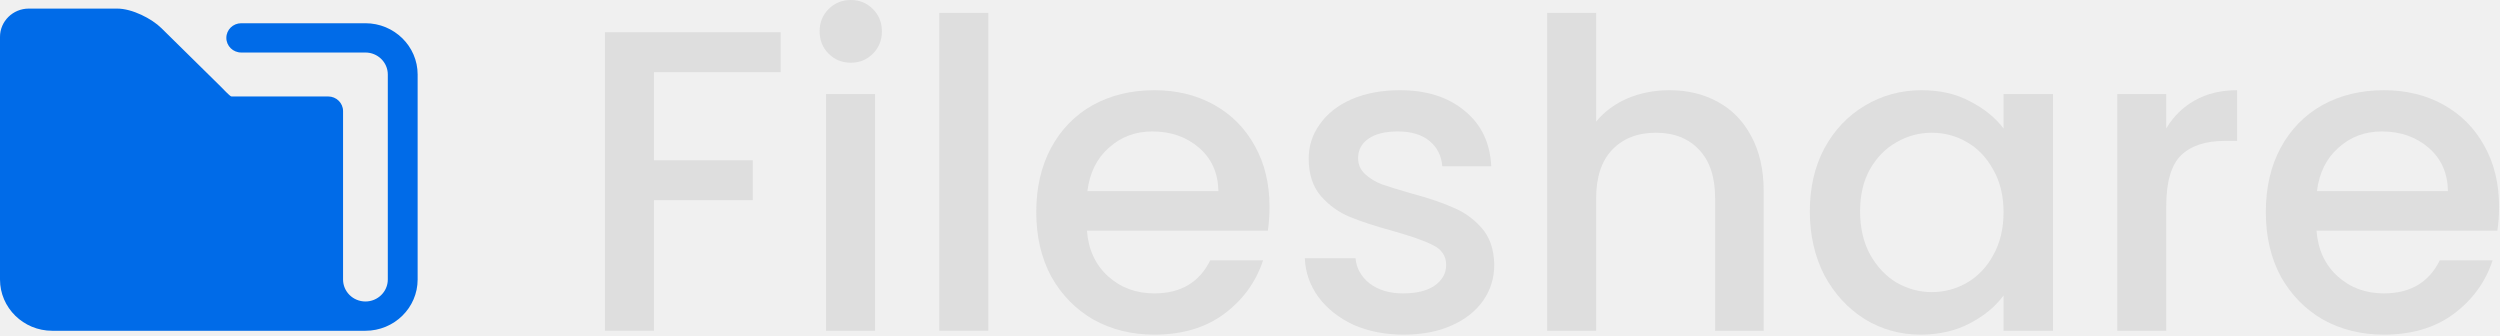
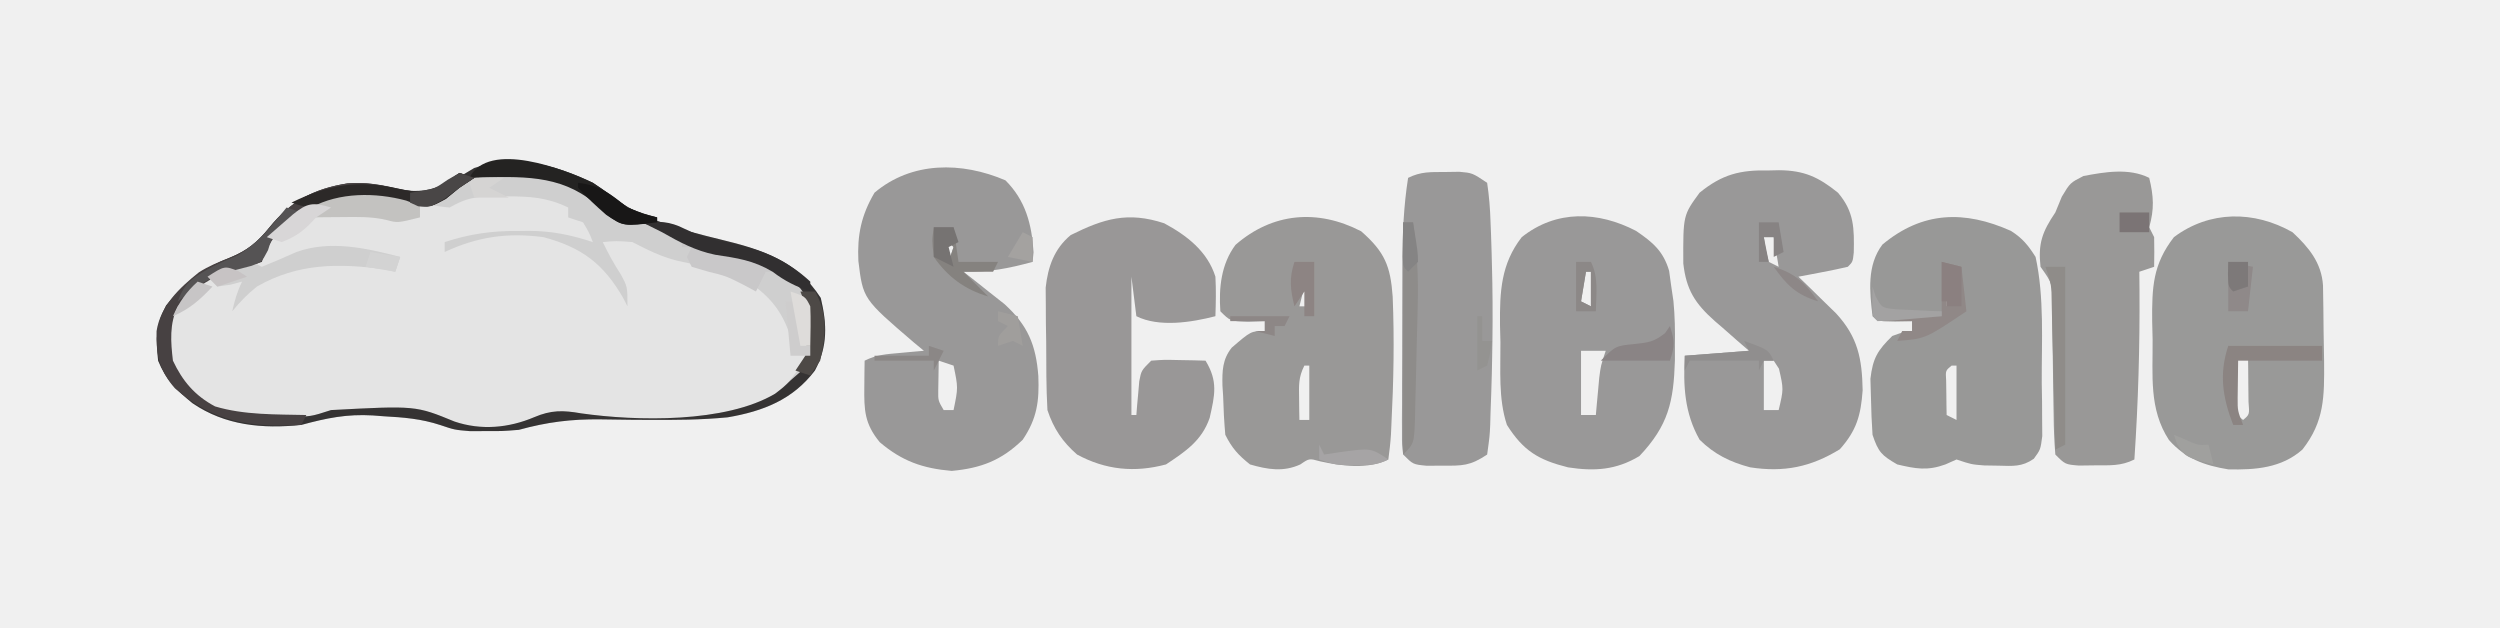
- <svg xmlns="http://www.w3.org/2000/svg" width="999" height="134" viewBox="0 0 999 134" fill="none">
-   <g clip-path="url(#clip0_0_286)">
-     <path d="M311.956 12.874V28.838H261.318V64.028H300.799V79.992H261.318V132.175H241.749V12.874H311.956Z" fill="#DEDEDE" />
-     <path d="M340.048 25.062C336.5 25.062 333.525 23.86 331.121 21.457C328.718 19.054 327.517 16.078 327.517 12.531C327.517 8.983 328.718 6.008 331.121 3.605C333.525 1.202 336.5 0 340.048 0C343.481 0 346.399 1.202 348.802 3.605C351.205 6.008 352.407 8.983 352.407 12.531C352.407 16.078 351.205 19.054 348.802 21.457C346.399 23.86 343.481 25.062 340.048 25.062ZM349.66 37.593V132.175H330.091V37.593H349.66Z" fill="#DEDEDE" />
-     <path d="M394.921 5.15V132.175H375.352V5.15H394.921Z" fill="#DEDEDE" />
-     <path d="M507.299 82.567C507.299 86.114 507.071 89.318 506.613 92.179H434.346C434.918 99.732 437.722 105.797 442.757 110.375C447.792 114.952 453.972 117.241 461.296 117.241C471.824 117.241 479.262 112.835 483.611 104.024H504.725C501.864 112.721 496.657 119.873 489.104 125.48C481.665 130.973 472.396 133.72 461.296 133.72C452.255 133.72 444.13 131.717 436.92 127.712C429.825 123.592 424.218 117.87 420.098 110.546C416.093 103.108 414.09 94.525 414.09 84.798C414.09 75.071 416.036 66.545 419.927 59.221C423.932 51.783 429.482 46.061 436.577 42.056C443.787 38.05 452.026 36.048 461.296 36.048C470.222 36.048 478.175 37.993 485.156 41.884C492.136 45.775 497.572 51.268 501.463 58.363C505.354 65.344 507.299 73.412 507.299 82.567ZM486.872 76.387C486.758 69.177 484.183 63.398 479.148 59.05C474.113 54.701 467.876 52.527 460.437 52.527C453.686 52.527 447.906 54.701 443.1 59.05C438.294 63.284 435.433 69.063 434.517 76.387H486.872Z" fill="#DEDEDE" />
-     <path d="M560.888 133.72C553.45 133.72 546.755 132.404 540.804 129.772C534.968 127.025 530.333 123.363 526.9 118.786C523.467 114.094 521.636 108.887 521.407 103.165H541.663C542.006 107.171 543.894 110.546 547.327 113.293C550.875 115.925 555.281 117.241 560.545 117.241C566.038 117.241 570.272 116.211 573.247 114.151C576.337 111.977 577.882 109.23 577.882 105.912C577.882 102.364 576.166 99.732 572.732 98.016C569.414 96.299 564.092 94.411 556.768 92.351C549.673 90.406 543.894 88.517 539.431 86.686C534.968 84.855 531.077 82.052 527.759 78.275C524.554 74.499 522.952 69.521 522.952 63.341C522.952 58.306 524.44 53.728 527.415 49.609C530.391 45.374 534.625 42.056 540.118 39.653C545.725 37.249 552.134 36.048 559.343 36.048C570.1 36.048 578.74 38.794 585.263 44.287C591.901 49.666 595.448 57.047 595.906 66.431H576.337C575.994 62.197 574.277 58.821 571.188 56.303C568.098 53.785 563.921 52.527 558.657 52.527C553.507 52.527 549.559 53.499 546.812 55.445C544.066 57.39 542.693 59.965 542.693 63.169C542.693 65.687 543.608 67.804 545.439 69.521C547.27 71.237 549.502 72.611 552.134 73.64C554.766 74.556 558.657 75.757 563.806 77.245C570.673 79.076 576.28 80.964 580.629 82.91C585.092 84.741 588.925 87.487 592.13 91.149C595.334 94.811 596.993 99.675 597.108 105.74C597.108 111.119 595.62 115.925 592.645 120.159C589.669 124.393 585.435 127.712 579.942 130.115C574.563 132.518 568.212 133.72 560.888 133.72Z" fill="#DEDEDE" />
-     <path d="M667.174 36.048C674.384 36.048 680.792 37.593 686.4 40.682C692.121 43.772 696.584 48.35 699.789 54.415C703.107 60.48 704.767 67.804 704.767 76.387V132.175H685.37V79.305C685.37 70.837 683.253 64.371 679.018 59.908C674.784 55.33 669.005 53.042 661.681 53.042C654.357 53.042 648.521 55.33 644.172 59.908C639.938 64.371 637.821 70.837 637.821 79.305V132.175H618.252V5.15H637.821V48.579C641.14 44.573 645.317 41.483 650.352 39.309C655.501 37.135 661.109 36.048 667.174 36.048Z" fill="#DEDEDE" />
-     <path d="M723.205 84.455C723.205 74.956 725.15 66.545 729.041 59.221C733.047 51.897 738.425 46.233 745.177 42.227C752.043 38.108 759.596 36.048 767.836 36.048C775.274 36.048 781.74 37.535 787.233 40.511C792.84 43.372 797.303 46.977 800.622 51.325V37.593H820.362V132.175H800.622V118.099C797.303 122.562 792.783 126.282 787.061 129.257C781.339 132.232 774.816 133.72 767.492 133.72C759.367 133.72 751.929 131.66 745.177 127.54C738.425 123.306 733.047 117.47 729.041 110.031C725.15 102.479 723.205 93.953 723.205 84.455ZM800.622 84.798C800.622 78.275 799.249 72.611 796.502 67.804C793.87 62.998 790.38 59.336 786.031 56.818C781.682 54.3 776.991 53.042 771.955 53.042C766.92 53.042 762.228 54.3 757.879 56.818C753.531 59.221 749.983 62.826 747.237 67.632C744.605 72.324 743.289 77.932 743.289 84.455C743.289 90.978 744.605 96.7 747.237 101.62C749.983 106.541 753.531 110.318 757.879 112.95C762.343 115.467 767.034 116.726 771.955 116.726C776.991 116.726 781.682 115.467 786.031 112.95C790.38 110.432 793.87 106.77 796.502 101.964C799.249 97.043 800.622 91.321 800.622 84.798Z" fill="#DEDEDE" />
-     <path d="M865.634 51.325C868.495 46.519 872.271 42.8 876.963 40.167C881.769 37.421 887.434 36.048 893.957 36.048V56.303H888.979C881.312 56.303 875.475 58.249 871.47 62.139C867.579 66.03 865.634 72.782 865.634 82.395V132.175H846.065V37.593H865.634V51.325Z" fill="#DEDEDE" />
-     <path d="M998.631 82.567C998.631 86.114 998.402 89.318 997.944 92.179H925.677C926.249 99.732 929.053 105.797 934.088 110.375C939.124 114.952 945.303 117.241 952.627 117.241C963.155 117.241 970.594 112.835 974.942 104.024H996.056C993.195 112.721 987.988 119.873 980.435 125.48C972.997 130.973 963.728 133.72 952.627 133.72C943.587 133.72 935.462 131.717 928.252 127.712C921.157 123.592 915.549 117.87 911.43 110.546C907.424 103.108 905.422 94.525 905.422 84.798C905.422 75.071 907.367 66.545 911.258 59.221C915.263 51.783 920.814 46.061 927.909 42.056C935.118 38.05 943.358 36.048 952.627 36.048C961.553 36.048 969.507 37.993 976.487 41.884C983.468 45.775 988.904 51.268 992.795 58.363C996.685 65.344 998.631 73.412 998.631 82.567ZM978.204 76.387C978.089 69.177 975.515 63.398 970.479 59.05C965.444 54.701 959.207 52.527 951.769 52.527C945.017 52.527 939.238 54.701 934.432 59.05C929.625 63.284 926.764 69.063 925.849 76.387H978.204Z" fill="#DEDEDE" />
-     <path d="M146.027 9.285H96.407C93.111 9.285 90.447 11.901 90.447 15.137C90.447 18.373 93.111 20.989 96.407 20.989H146.027C150.956 20.989 154.967 24.927 154.967 29.767V111.693C154.967 116.533 150.956 120.471 146.027 120.471C141.092 120.471 137.086 116.539 137.086 111.693C137.086 104.917 137.086 111.693 137.086 44.396C137.086 41.16 134.422 38.544 131.126 38.544H99.388C91.854 38.544 92.438 38.539 92.36 38.527C91.609 38.158 89.142 35.572 88.206 34.6L64.52 11.269C60.64 7.43 52.808 3.433 46.842 3.433H11.503C5.156 3.433 0 8.501 0 14.727C0 68.255 0 19.415 0 111.693C0 122.988 9.358 132.175 20.861 132.175C22.137 132.175 25.599 132.175 146.027 132.175C157.53 132.175 166.888 122.988 166.888 111.693V29.767C166.888 18.478 157.53 9.285 146.027 9.285Z" fill="#006BE8" />
-   </g>
-   <defs>
-     <clipPath id="clip0_0_286">
-       <rect width="998.631" height="133.72" fill="white" />
-     </clipPath>
-   </defs>
+ <svg xmlns="http://www.w3.org/2000/svg" version="1.1" width="506" height="127">
+   <path d="M0 0 C1.793 1.203 1.793 1.203 3.375 2.438 C9.79 7.393 18.043 9.58 25.81 11.466 C34.287 13.526 41.261 15.73 46.125 23.312 C47.385 28.623 47.566 33.07 44.938 37.988 C40.487 43.892 34.441 46.239 27.309 47.461 C21.903 47.994 16.539 48.01 11.113 47.98 C10.058 47.975 9.002 47.97 7.915 47.964 C5.802 47.947 3.69 47.918 1.578 47.876 C-4.389 47.804 -9.261 48.424 -15 50 C-18.414 50.266 -18.414 50.266 -21.625 50.25 C-23.222 50.258 -23.222 50.258 -24.852 50.266 C-28 50 -28 50 -30.875 49.031 C-34.742 47.755 -38.33 47.473 -42.375 47.25 C-43.092 47.195 -43.808 47.139 -44.547 47.082 C-49.794 46.77 -53.937 47.621 -59 49 C-66.852 49.823 -74.401 49.14 -81.043 44.605 C-84.211 42.025 -86.443 39.837 -88 36 C-88.454 31.312 -88.519 29.019 -86.375 24.812 C-82.474 20.193 -79.141 17.36 -73.562 15.188 C-69.899 13.687 -67.926 12.073 -65.438 9 C-61.121 3.672 -56.45 1.198 -49.688 0.125 C-46.051 -0.187 -43.095 0.384 -39.562 1.25 C-33.132 2.634 -29.41 0.26 -24 -3 C-15.668 -5.777 -7.714 -3.695 0 0 Z " fill="#E4E4E4" transform="translate(120,37)" />
+   <path d="M0 0 C4.084 4.084 5.339 8.875 5.688 14.562 C5.595 15.522 5.595 15.522 5.5 16.5 C0.609 17.849 -3.394 18.617 -8.5 18.5 C-7.741 19.092 -6.981 19.683 -6.199 20.293 C-5.205 21.083 -4.211 21.873 -3.188 22.688 C-2.201 23.465 -1.215 24.242 -0.199 25.043 C4.537 29.354 6.183 33.337 6.66 39.605 C6.856 44.681 6.423 48.167 3.5 52.5 C-0.803 56.687 -4.939 58.263 -10.875 58.812 C-16.747 58.306 -20.93 56.836 -25.438 53 C-28.522 49.261 -28.618 46.504 -28.562 41.812 C-28.553 40.819 -28.544 39.825 -28.535 38.801 C-28.524 38.042 -28.512 37.282 -28.5 36.5 C-26.066 35.283 -24.082 35.18 -21.375 34.938 C-20.465 34.854 -19.555 34.77 -18.617 34.684 C-17.919 34.623 -17.22 34.562 -16.5 34.5 C-17.187 33.932 -17.874 33.363 -18.582 32.777 C-28.833 23.993 -28.833 23.993 -29.766 16.312 C-30.013 11.089 -29.194 7.079 -26.5 2.5 C-18.953 -3.873 -8.851 -3.793 0 0 Z M-12.5 11.5 C-12.17 13.15 -11.84 14.8 -11.5 16.5 C-11.17 15.51 -10.84 14.52 -10.5 13.5 C-11.16 12.84 -11.82 12.18 -12.5 11.5 Z M-13.5 36.5 C-13.521 37.779 -13.541 39.057 -13.562 40.375 C-13.574 41.094 -13.586 41.814 -13.598 42.555 C-13.626 44.582 -13.626 44.582 -12.5 46.5 C-11.84 46.5 -11.18 46.5 -10.5 46.5 C-9.566 41.969 -9.566 41.969 -10.5 37.5 C-11.49 37.17 -12.48 36.84 -13.5 36.5 Z " fill="#999898" transform="translate(203.5,36.5)" />
+   <path d="M0 0 C1.029 -0.023 1.029 -0.023 2.078 -0.047 C7.179 -0.008 10.067 1.336 14 4.5 C17.305 8.356 17.3 11.742 17.203 16.609 C17 18.5 17 18.5 16 19.5 C14.321 19.893 12.631 20.241 10.938 20.562 C10.018 20.739 9.099 20.916 8.152 21.098 C7.087 21.297 7.087 21.297 6 21.5 C6.699 22.175 7.397 22.851 8.117 23.547 C9.027 24.439 9.937 25.331 10.875 26.25 C11.78 27.132 12.685 28.013 13.617 28.922 C18.038 33.705 18.888 38.116 19 44.5 C18.632 49.55 17.791 52.614 14.375 56.438 C8.493 60.032 3.089 61.144 -3.758 60.09 C-7.8 59.026 -11.012 57.453 -14 54.5 C-17.067 49.096 -17.332 43.579 -17 37.5 C-10.565 37.005 -10.565 37.005 -4 36.5 C-4.771 35.836 -5.542 35.172 -6.336 34.488 C-7.349 33.597 -8.362 32.705 -9.375 31.812 C-9.883 31.377 -10.391 30.942 -10.914 30.494 C-14.936 26.922 -16.704 24.144 -17.301 18.816 C-17.342 9.068 -17.342 9.068 -14 4.5 C-9.419 0.774 -5.775 -0.13 0 0 Z M-1 13.5 C-0.656 15.973 -0.656 15.973 0 18.5 C0.66 18.83 1.32 19.16 2 19.5 C1.67 17.52 1.34 15.54 1 13.5 C0.34 13.5 -0.32 13.5 -1 13.5 Z M-1 38.5 C-1 41.8 -1 45.1 -1 48.5 C-0.01 48.5 0.98 48.5 2 48.5 C3.009 44.264 3.009 44.264 2.062 40.125 C1.712 39.589 1.361 39.053 1 38.5 C0.34 38.5 -0.32 38.5 -1 38.5 Z " fill="#999898" transform="translate(358,34.5)" />
+   <path d="M0 0 C2.359 1.508 3.475 2.906 4.98 5.266 C6.778 13.44 6.196 22.438 6.23 30.766 C6.251 32.026 6.272 33.287 6.293 34.586 C6.301 36.392 6.301 36.392 6.309 38.234 C6.323 39.865 6.323 39.865 6.337 41.529 C5.98 44.266 5.98 44.266 4.622 46.122 C2.228 47.79 0.363 47.593 -2.52 47.516 C-3.479 47.5 -4.438 47.485 -5.426 47.469 C-8.02 47.266 -8.02 47.266 -11.02 46.266 C-12.133 46.761 -12.133 46.761 -13.27 47.266 C-16.918 48.592 -19.272 48.151 -23.02 47.266 C-26.174 45.439 -26.848 44.78 -28.02 41.266 C-28.192 38.811 -28.286 36.351 -28.332 33.891 C-28.369 32.584 -28.407 31.276 -28.445 29.93 C-27.96 25.752 -26.992 24.173 -24.02 21.266 C-21.77 20.453 -21.77 20.453 -20.02 20.266 C-20.02 19.606 -20.02 18.946 -20.02 18.266 C-21.721 18.297 -21.721 18.297 -23.457 18.328 C-27.02 18.266 -27.02 18.266 -28.02 17.266 C-28.615 12.27 -29.187 6.964 -26.02 2.766 C-17.901 -4 -9.404 -4.194 0 0 Z M-13.02 9.266 C-13.02 11.246 -13.02 13.226 -13.02 15.266 C-12.36 14.936 -11.7 14.606 -11.02 14.266 C-11.35 12.616 -11.68 10.966 -12.02 9.266 C-12.35 9.266 -12.68 9.266 -13.02 9.266 Z M-12.02 27.266 C-13.252 28.274 -13.252 28.274 -13.117 30.332 C-13.106 31.156 -13.094 31.979 -13.082 32.828 C-13.073 33.654 -13.064 34.481 -13.055 35.332 C-13.043 35.97 -13.031 36.608 -13.02 37.266 C-12.03 37.761 -12.03 37.761 -11.02 38.266 C-11.02 34.636 -11.02 31.006 -11.02 27.266 C-11.35 27.266 -11.68 27.266 -12.02 27.266 Z " fill="#989897" transform="translate(407.0195,46.73438)" />
+   <path d="M0 0 C4.779 4.182 5.935 7.038 6.379 13.234 C6.732 21.836 6.57 30.406 6.125 39 C6.094 39.7 6.063 40.4 6.032 41.122 C5.93 42.816 5.724 44.504 5.5 46.188 C1.439 48.218 -3.98 47.525 -8.312 46.562 C-10.516 45.951 -10.516 45.951 -12.312 47.188 C-15.746 48.757 -18.928 48.222 -22.5 47.188 C-24.883 45.293 -26.15 43.887 -27.5 41.188 C-27.73 38.563 -27.87 36.004 -27.938 33.375 C-27.983 32.663 -28.029 31.951 -28.076 31.217 C-28.139 28.275 -28.082 25.918 -26.204 23.561 C-22.293 20.188 -22.293 20.188 -19.5 20.188 C-19.5 19.527 -19.5 18.867 -19.5 18.188 C-21.171 18.249 -21.171 18.249 -22.875 18.312 C-26.5 18.188 -26.5 18.188 -28.5 16.188 C-28.833 11.44 -28.335 6.636 -25.438 2.75 C-17.981 -3.755 -8.853 -4.585 0 0 Z M-11.5 11.188 C-11.83 12.508 -12.16 13.828 -12.5 15.188 C-11.84 15.188 -11.18 15.188 -10.5 15.188 C-10.83 13.867 -11.16 12.547 -11.5 11.188 Z M-11.5 27.188 C-12.703 29.593 -12.601 31.137 -12.562 33.812 C-12.553 34.63 -12.544 35.447 -12.535 36.289 C-12.524 36.916 -12.512 37.542 -12.5 38.188 C-11.84 38.188 -11.18 38.188 -10.5 38.188 C-10.5 34.557 -10.5 30.927 -10.5 27.188 C-10.83 27.188 -11.16 27.188 -11.5 27.188 Z " fill="#999897" transform="translate(275.5,46.8125)" />
+   <path d="M0 0 C3.302 3.057 5.885 6.201 6.177 10.778 C6.232 13.904 6.277 17.03 6.295 20.156 C6.312 22.163 6.356 24.168 6.4 26.174 C6.447 33.296 6.478 38.297 2 44 C-2.24 47.741 -7.522 48.122 -13 48 C-17.874 47.207 -21.682 45.808 -25 42.062 C-29.094 35.793 -28.255 28.97 -28.312 21.688 C-28.342 20.476 -28.371 19.265 -28.4 18.018 C-28.449 11.128 -28.278 6.529 -24 1 C-16.79 -4.407 -7.773 -4.416 0 0 Z M-11 11 C-10 15 -10 15 -10 15 Z M-11 24 C-12.239 26.478 -12.167 28.237 -12.188 31 C-12.202 31.887 -12.216 32.774 -12.23 33.688 C-12.227 36.195 -12.227 36.195 -10 38 C-8.687 36.914 -8.687 36.914 -8.902 34.277 C-8.914 33.175 -8.926 32.073 -8.938 30.938 C-8.951 29.28 -8.951 29.28 -8.965 27.59 C-8.976 26.735 -8.988 25.881 -9 25 C-9.66 24.67 -10.32 24.34 -11 24 Z " fill="#999998" transform="translate(464,47)" />
+   <path d="M0 0 C3.368 2.292 5.51 4.083 6.688 8.07 C6.827 9.084 6.966 10.097 7.109 11.141 C7.259 12.149 7.408 13.157 7.562 14.195 C7.857 17.244 7.911 20.205 7.859 23.266 C7.859 24.256 7.859 25.246 7.859 26.266 C7.598 34.588 6.531 39.385 0.672 45.578 C-4.031 48.4 -8.392 48.69 -13.77 47.859 C-19.77 46.357 -22.827 44.504 -26.141 39.266 C-27.912 33.922 -27.407 28.077 -27.453 22.516 C-27.482 21.361 -27.511 20.206 -27.541 19.016 C-27.591 12.313 -27.367 6.72 -23.141 1.266 C-16.119 -4.331 -7.635 -3.975 0 0 Z M-10.141 8.266 C-10.471 10.246 -10.801 12.226 -11.141 14.266 C-10.151 14.761 -10.151 14.761 -9.141 15.266 C-9.141 12.956 -9.141 10.646 -9.141 8.266 C-9.471 8.266 -9.801 8.266 -10.141 8.266 Z M-11.141 24.266 C-11.141 28.556 -11.141 32.846 -11.141 37.266 C-10.151 37.266 -9.161 37.266 -8.141 37.266 C-8.08 36.579 -8.019 35.891 -7.957 35.184 C-7.873 34.283 -7.789 33.381 -7.703 32.453 C-7.622 31.56 -7.541 30.666 -7.457 29.746 C-7.141 27.266 -7.141 27.266 -6.141 24.266 C-7.791 24.266 -9.441 24.266 -11.141 24.266 Z " fill="#999898" transform="translate(331.1406,46.73438)" />
+   <path d="M0 0 C4.599 2.47 8.762 5.679 10.375 10.812 C10.525 13.503 10.465 16.113 10.375 18.812 C5.547 20.058 -1.03 21.11 -5.625 18.812 C-5.955 16.172 -6.285 13.533 -6.625 10.812 C-6.625 20.052 -6.625 29.293 -6.625 38.812 C-6.295 38.812 -5.965 38.812 -5.625 38.812 C-5.552 37.873 -5.552 37.873 -5.477 36.914 C-5.402 36.097 -5.327 35.28 -5.25 34.438 C-5.18 33.625 -5.111 32.813 -5.039 31.977 C-4.625 29.812 -4.625 29.812 -2.625 27.812 C-0.023 27.617 -0.023 27.617 3 27.688 C4.504 27.715 4.504 27.715 6.039 27.742 C6.81 27.765 7.581 27.789 8.375 27.812 C10.931 31.99 10.257 34.791 9.211 39.402 C7.604 44.036 4.309 46.19 0.375 48.812 C-5.964 50.506 -11.842 49.939 -17.625 46.812 C-20.586 44.225 -22.371 41.574 -23.625 37.812 C-23.888 33.213 -23.856 28.607 -23.875 24 C-23.896 22.728 -23.916 21.457 -23.938 20.146 C-23.943 18.916 -23.948 17.686 -23.953 16.418 C-23.962 15.295 -23.972 14.173 -23.981 13.016 C-23.51 8.779 -22.255 5.164 -18.906 2.387 C-12.191 -0.956 -7.357 -2.41 0 0 Z " fill="#999797" transform="translate(235.625,45.1875)" />
+   <path d="M0 0 C1.793 1.203 1.793 1.203 3.375 2.438 C9.79 7.393 18.043 9.58 25.81 11.466 C34.287 13.526 41.261 15.73 46.125 23.312 C47.385 28.623 47.566 33.07 44.938 37.988 C40.487 43.892 34.441 46.239 27.309 47.461 C21.903 47.994 16.539 48.01 11.113 47.98 C10.058 47.975 9.002 47.97 7.915 47.964 C5.802 47.947 3.69 47.918 1.578 47.876 C-4.389 47.804 -9.261 48.424 -15 50 C-18.414 50.266 -18.414 50.266 -21.625 50.25 C-23.222 50.258 -23.222 50.258 -24.852 50.266 C-28 50 -28 50 -30.875 49.031 C-34.742 47.755 -38.33 47.473 -42.375 47.25 C-43.092 47.195 -43.808 47.139 -44.547 47.082 C-49.794 46.77 -53.937 47.621 -59 49 C-66.852 49.823 -74.401 49.14 -81.043 44.605 C-84.211 42.025 -86.443 39.837 -88 36 C-88.454 31.312 -88.519 29.019 -86.375 24.812 C-82.474 20.193 -79.141 17.36 -73.562 15.188 C-69.899 13.687 -67.926 12.073 -65.438 9 C-61.121 3.672 -56.45 1.198 -49.688 0.125 C-46.051 -0.187 -43.095 0.384 -39.562 1.25 C-33.132 2.634 -29.41 0.26 -24 -3 C-15.668 -5.777 -7.714 -3.695 0 0 Z M-65.062 10.125 C-67.279 12.837 -67.279 12.837 -67 16 C-67.629 16.063 -68.258 16.126 -68.906 16.191 C-76.014 17.208 -80.192 19.677 -85 25 C-86.741 28.481 -86.444 32.194 -86 36 C-83.465 41.492 -79.419 44.557 -74 47 C-70.672 47.58 -67.492 47.527 -64.125 47.375 C-62.845 47.354 -62.845 47.354 -61.539 47.332 C-57.118 47.336 -57.118 47.336 -53 46 C-35.869 45.088 -35.869 45.088 -28.004 48.32 C-22.63 50.143 -17.029 49.626 -11.875 47.438 C-8.441 45.979 -6.082 46.015 -2.359 46.664 C8.89 48.266 26.819 48.613 36.938 42.688 C39.726 40.553 41.528 38.22 43 35 C42.34 34.67 41.68 34.34 41 34 C40.567 32.763 40.134 31.525 39.688 30.25 C37.857 25.132 35.052 22.334 30.5 19.375 C26.107 17.649 21.667 16.75 17.059 15.762 C13.745 14.937 11.028 13.551 8 12 C4.749 11.748 4.749 11.748 2 12 C3.097 14.278 4.244 16.376 5.625 18.5 C7 21 7 21 7 25 C6.694 24.408 6.389 23.817 6.074 23.207 C2.08 16.311 -2.291 13.075 -10 11 C-17.357 10.044 -23.296 10.906 -30 14 C-30 13.34 -30 12.68 -30 12 C-24.919 10.333 -20.365 9.688 -15 9.75 C-14.327 9.742 -13.654 9.735 -12.961 9.727 C-8.251 9.745 -4.425 10.548 0 12 C-0.791 10 -0.791 10 -2 8 C-2.99 7.67 -3.98 7.34 -5 7 C-5 6.34 -5 5.68 -5 5 C-9.268 2.927 -12.847 2.731 -17.562 2.75 C-19.513 2.742 -19.513 2.742 -21.504 2.734 C-24.751 2.981 -26.251 3.451 -29 5 C-32.053 4.74 -34.498 4.222 -37.301 2.98 C-47.607 -0.763 -57.883 2.126 -65.062 10.125 Z " fill="#CFCFCF" transform="translate(120,37)" />
+   <path d="M0 0 C0.912 3.733 1.047 6.336 0 10 C0.33 10.66 0.66 11.32 1 12 C1.04 14 1.043 16 1 18 C0.01 18.33 -0.98 18.66 -2 19 C-1.988 20.235 -1.977 21.47 -1.965 22.742 C-1.892 34.202 -2.227 45.566 -3 57 C-5.725 58.363 -7.961 58.169 -11 58.188 C-12.072 58.202 -13.145 58.216 -14.25 58.23 C-17 58 -17 58 -19 56 C-19.221 53.303 -19.325 50.7 -19.344 48 C-19.358 47.209 -19.373 46.417 -19.388 45.602 C-19.45 42.208 -19.49 38.815 -19.532 35.422 C-19.565 32.948 -19.611 30.474 -19.656 28 C-19.662 27.229 -19.667 26.458 -19.672 25.664 C-19.599 21.369 -19.599 21.369 -22 18 C-22.527 13.26 -21.626 10.89 -19 7 C-18.567 5.948 -18.134 4.896 -17.688 3.812 C-16 1 -16 1 -13.312 -0.375 C-8.965 -1.195 -4.082 -2.041 0 0 Z " fill="#999897" transform="translate(435,36)" />
+   <path d="M0 0 C0.968 -0.014 1.936 -0.028 2.934 -0.043 C5.562 0.188 5.562 0.188 8.562 2.188 C8.962 4.922 9.17 7.44 9.25 10.188 C9.283 10.991 9.315 11.795 9.349 12.623 C9.442 15.145 9.508 17.665 9.562 20.188 C9.579 20.948 9.596 21.708 9.613 22.492 C9.706 27.726 9.674 32.953 9.562 38.188 C9.545 39.047 9.527 39.907 9.508 40.793 C9.443 43.426 9.351 46.056 9.25 48.688 C9.228 49.507 9.205 50.327 9.182 51.172 C9.074 53.469 9.074 53.469 8.562 57.188 C5.089 59.503 3.598 59.457 -0.5 59.438 C-1.563 59.443 -2.627 59.448 -3.723 59.453 C-6.438 59.188 -6.438 59.188 -8.438 57.188 C-8.685 55.223 -8.685 55.223 -8.68 52.789 C-8.683 51.877 -8.687 50.965 -8.69 50.026 C-8.683 49.036 -8.675 48.047 -8.668 47.027 C-8.668 46.008 -8.667 44.989 -8.667 43.939 C-8.664 41.776 -8.656 39.613 -8.643 37.45 C-8.625 34.163 -8.623 30.876 -8.623 27.588 C-8.618 25.484 -8.612 23.381 -8.605 21.277 C-8.604 20.302 -8.603 19.327 -8.602 18.322 C-8.563 12.541 -8.345 6.904 -7.438 1.188 C-4.85 -0.106 -2.888 0.019 0 0 Z " fill="#999898" transform="translate(292.4375,34.8125)" />
+   <path d="M0 0 C1.793 1.203 1.793 1.203 3.375 2.438 C9.79 7.393 18.043 9.58 25.81 11.466 C34.287 13.526 41.261 15.73 46.125 23.312 C47.385 28.623 47.566 33.07 44.938 37.988 C40.487 43.892 34.441 46.239 27.309 47.461 C21.903 47.994 16.539 48.01 11.113 47.98 C10.058 47.975 9.002 47.97 7.915 47.964 C5.802 47.947 3.69 47.918 1.578 47.876 C-4.389 47.804 -9.261 48.424 -15 50 C-18.414 50.266 -18.414 50.266 -21.625 50.25 C-23.222 50.258 -23.222 50.258 -24.852 50.266 C-28 50 -28 50 -30.875 49.031 C-34.742 47.755 -38.33 47.473 -42.375 47.25 C-43.092 47.195 -43.808 47.139 -44.547 47.082 C-49.794 46.77 -53.937 47.621 -59 49 C-66.852 49.823 -74.401 49.14 -81.043 44.605 C-84.211 42.025 -86.443 39.837 -88 36 C-88.454 31.312 -88.519 29.019 -86.375 24.812 C-82.474 20.193 -79.141 17.36 -73.562 15.188 C-69.899 13.687 -67.926 12.073 -65.438 9 C-61.121 3.672 -56.45 1.198 -49.688 0.125 C-46.051 -0.187 -43.095 0.384 -39.562 1.25 C-33.132 2.634 -29.41 0.26 -24 -3 C-15.668 -5.777 -7.714 -3.695 0 0 Z M-32.977 3.258 C-35.871 4.319 -37.225 3.211 -40 2 C-47.431 1.086 -53.751 1.37 -60.121 5.5 C-62.972 7.776 -64.954 9.965 -67 13 C-67 13.99 -67 14.98 -67 16 C-67.629 16.063 -68.258 16.126 -68.906 16.191 C-76.014 17.208 -80.192 19.677 -85 25 C-86.741 28.481 -86.444 32.194 -86 36 C-83.465 41.492 -79.419 44.557 -74 47 C-70.672 47.58 -67.492 47.527 -64.125 47.375 C-62.845 47.354 -62.845 47.354 -61.539 47.332 C-57.118 47.336 -57.118 47.336 -53 46 C-35.869 45.088 -35.869 45.088 -28.004 48.32 C-22.63 50.143 -17.029 49.626 -11.875 47.438 C-8.441 45.979 -6.082 46.015 -2.359 46.664 C8.832 48.257 26.832 48.646 36.875 42.688 C38.576 41.385 38.576 41.385 40 40 C40.825 39.278 41.65 38.556 42.5 37.812 C44.716 33.657 44.646 29.619 44 25 C42.089 19.805 37.786 17.386 33 15 C30.212 14.305 27.475 13.88 24.629 13.492 C21.327 12.874 18.869 11.557 15.965 9.93 C13.776 8.894 11.821 8.519 9.438 8.125 C5.06 7.294 2.985 5.458 -0.199 2.465 C-5.318 -1.699 -12.021 -2.554 -18.441 -2.363 C-23.619 -1.628 -28.573 0.456 -32.977 3.258 Z " fill="#353333" transform="translate(120,37)" />
+   <path d="M0 0 C0.99 0.33 1.98 0.66 3 1 C2.01 1.66 1.02 2.32 0 3 C-0.907 3.743 -1.815 4.485 -2.75 5.25 C-6 7 -6 7 -9.062 6.25 C-9.935 5.931 -9.935 5.931 -10.824 5.605 C-17.512 3.745 -24.894 3.945 -31.062 7.188 C-35.447 10.027 -38.327 12.982 -40 18 C-42.039 18.738 -42.039 18.738 -44.625 19.312 C-49.878 20.729 -53.346 22.988 -57 27 C-58.74 30.479 -58.449 34.196 -58 38 C-56.05 42.134 -53.571 45.078 -49.48 47.254 C-43.567 49.033 -37.134 48.853 -31 49 C-31.33 49.66 -31.66 50.32 -32 51 C-42.198 51.515 -49.792 50.511 -57.59 43.598 C-60.737 40.032 -61.454 36.791 -61.312 32.02 C-60.516 26.869 -56.686 23.275 -52.766 20.137 C-50.768 18.851 -48.774 18.049 -46.562 17.188 C-42.899 15.687 -40.926 14.073 -38.438 11 C-34.121 5.672 -29.45 3.198 -22.688 2.125 C-19.024 1.815 -15.949 2.371 -12.375 3.188 C-8.453 4.033 -6.445 4.199 -3 2.062 C-2.01 1.382 -1.02 0.701 0 0 Z " fill="#474142" transform="translate(93,35)" />
+   <path d="M0 0 C-0.33 0.99 -0.66 1.98 -1 3 C-2.114 2.752 -2.114 2.752 -3.25 2.5 C-12.521 1.264 -20.7 1.251 -29 6 C-30.957 7.56 -32.388 9.066 -34 11 C-33.494 8.831 -33 7 -32 5 C-32.784 5.206 -33.568 5.412 -34.375 5.625 C-35.241 5.749 -36.108 5.872 -37 6 C-37.66 5.34 -38.32 4.68 -39 4 C-37.545 3.47 -36.086 2.951 -34.625 2.438 C-33.813 2.147 -33.001 1.857 -32.164 1.559 C-30 1 -30 1 -28 2 C-25.649 1.042 -23.316 0.038 -21 -1 C-14.096 -3.45 -6.845 -1.775 0 0 Z " fill="#CFCFCF" transform="translate(81,52)" />
+   <path d="M0 0 C0.66 0 1.32 0 2 0 C2.828 5.675 3.105 11.078 2.949 16.805 C2.921 18.012 2.921 18.012 2.892 19.245 C2.85 20.93 2.806 22.616 2.758 24.302 C2.687 26.889 2.633 29.475 2.58 32.062 C2.537 33.706 2.494 35.349 2.449 36.992 C2.435 37.766 2.42 38.54 2.405 39.337 C2.229 44.771 2.229 44.771 0 47 C0 31.49 0 15.98 0 0 Z " fill="#8E8C8A" transform="translate(284,45)" />
+   <path d="M0 0 C1.121 -0.014 2.243 -0.028 3.398 -0.043 C6.574 0.184 8.767 0.834 11.625 2.188 C11.625 3.178 11.625 4.168 11.625 5.188 C7.108 6.317 7.108 6.317 4.875 5.719 C1.843 5.003 -1.014 5.094 -4.125 5.125 C-5.881 5.139 -5.881 5.139 -7.672 5.152 C-8.564 5.164 -9.456 5.176 -10.375 5.188 C-10.062 3.25 -10.062 3.25 -9.375 1.188 C-6.059 0.082 -3.49 0.02 0 0 Z " fill="#C3C2C0" transform="translate(73.375,38.8125)" />
+   <path d="M0 0 C2.429 1.559 4.682 3.273 7 5 C10.258 6.311 10.258 6.311 13 7 C13 7.33 13 7.66 13 8 C6.054 8.731 6.054 8.731 3.227 6.77 C2.677 6.247 2.128 5.725 1.562 5.188 C-5.384 -1.401 -13.023 -1.311 -22.254 -1.105 C-23.16 -1.071 -24.066 -1.036 -25 -1 C-21.124 -8.751 -5.595 -2.677 0 0 Z " fill="#242322" transform="translate(120,37)" />
+   <path d="M0 0 C0.547 0.311 1.093 0.621 1.656 0.941 C5.104 2.499 8.62 2.813 12.344 3.34 C15.209 4.052 16.787 5.084 19 7 C18.34 7 17.68 7 17 7 C16.34 8.32 15.68 9.64 15 11 C14.154 10.546 13.309 10.092 12.438 9.625 C9.014 7.888 9.014 7.888 5.188 6.938 C3.61 6.473 3.61 6.473 2 6 C1.67 5.34 1.34 4.68 1 4 C1.33 3.34 1.66 2.68 2 2 C1.34 2 0.68 2 0 2 C0 1.34 0 0.68 0 0 Z " fill="#C9C8C9" transform="translate(138,48)" />
+   <path d="M0 0 C6.27 0 12.54 0 19 0 C19 0.99 19 1.98 19 3 C13.333 3 7.667 3 2 3 C1.973 4.604 1.954 6.208 1.938 7.812 C1.926 8.706 1.914 9.599 1.902 10.52 C1.89 13.134 1.89 13.134 3 16 C2.34 16 1.68 16 1 16 C-1.147 10.498 -1.895 5.684 0 0 Z " fill="#8B8482" transform="translate(451,70)" />
+   <path d="M0 0 C1.32 0.33 2.64 0.66 4 1 C4.33 3.97 4.66 6.94 5 10 C-3.286 15.571 -3.286 15.571 -9 16 C-8.67 15.34 -8.34 14.68 -8 14 C-7.34 14 -6.68 14 -6 14 C-6 13.34 -6 12.68 -6 12 C-7.98 12 -9.96 12 -12 12 C-12 11.67 -12 11.34 -12 11 C-8.04 11 -4.08 11 0 11 C0 7.37 0 3.74 0 0 Z M1 3 C1 4.98 1 6.96 1 9 C1.66 8.67 2.32 8.34 3 8 C2.67 6.35 2.34 4.7 2 3 C1.67 3 1.34 3 1 3 Z " fill="#908887" transform="translate(393,53)" />
+   <path d="M0 0 C3.371 -0.241 5.521 -0.245 8.562 1.312 C11.94 2.971 14.643 3.596 18.312 4.312 C24.405 5.626 29.386 7.72 34 12 C34 12.66 34 13.32 34 14 C31.055 12.96 28.877 11.906 26.375 10 C22.44 7.668 19.217 7.243 14.754 6.562 C10.746 5.744 7.523 4.008 4 2 C2.67 1.327 1.337 0.658 0 0 Z " fill="#312F30" transform="translate(130,45)" />
+   <path d="M0 0 C0.99 0.33 1.98 0.66 3 1 C2.01 1.66 1.02 2.32 0 3 C-0.907 3.743 -1.815 4.485 -2.75 5.25 C-6 7 -6 7 -9.062 6.25 C-9.637 6.033 -10.212 5.817 -10.805 5.594 C-16.984 3.923 -24.365 3.899 -30 7 C-32.25 6.625 -32.25 6.625 -34 6 C-26.587 2.372 -20.484 1.321 -12.375 3.188 C-8.453 4.033 -6.445 4.199 -3 2.062 C-2.01 1.382 -1.02 0.701 0 0 Z " fill="#2C2928" transform="translate(93,35)" />
+   <path d="M0 0 C1.32 0 2.64 0 4 0 C4.33 2.31 4.66 4.62 5 7 C7.64 7 10.28 7 13 7 C12.67 7.66 12.34 8.32 12 9 C10.02 9 8.04 9 6 9 C7.65 10.65 9.3 12.3 11 14 C6.266 12.608 2.811 10.032 0 6 C-0.375 2.625 -0.375 2.625 0 0 Z M2 2 C2.33 3.65 2.66 5.3 3 7 C3.33 6.01 3.66 5.02 4 4 C3.34 3.34 2.68 2.68 2 2 Z " fill="#85827F" transform="translate(189,46)" />
+   <path d="M0 0 C0.99 0.33 1.98 0.66 3 1 C1.577 2.083 1.577 2.083 0.125 3.188 C-2.192 5.072 -2.906 5.673 -3.75 8.625 C-5 11 -5 11 -7.09 11.805 C-8.849 12.276 -10.612 12.732 -12.379 13.176 C-16.259 14.396 -18.849 16.466 -22 19 C-20.745 15.096 -18.364 13.808 -14.859 11.918 C-13.269 11.133 -11.637 10.432 -10 9.75 C-5.762 7.278 -3.046 3.795 0 0 Z " fill="#555354" transform="translate(58,42)" />
+   <path d="M0 0 C1.32 0 2.64 0 4 0 C4 11.88 4 23.76 4 36 C3.01 36.495 3.01 36.495 2 37 C1.975 35.95 1.95 34.9 1.924 33.819 C1.83 29.931 1.73 26.044 1.628 22.156 C1.584 20.472 1.543 18.788 1.503 17.104 C1.445 14.687 1.381 12.269 1.316 9.852 C1.3 9.096 1.283 8.341 1.266 7.563 C1.224 3.653 1.224 3.653 0 0 Z " fill="#8F8C89" transform="translate(414,54)" />
+   <path d="M0 0 C0.99 0 1.98 0 3 0 C5.548 4.646 5.166 8.978 4 14 C3.01 15.485 3.01 15.485 2 17 C1.01 16.67 0.02 16.34 -1 16 C-0.34 15.01 0.32 14.02 1 13 C1.279 10.587 1.279 10.587 1.188 8 C1.181 7.134 1.175 6.268 1.168 5.375 C1.088 2.851 1.088 2.851 0 0 Z " fill="#4D4946" transform="translate(162,59)" />
+   <path d="M0 0 C0.934 3.01 1.044 3.867 0 7 C-4.62 7 -9.24 7 -14 7 C-11 4 -11 4 -7.125 3.625 C-4.333 3.32 -3.257 3.201 -1 1.438 C-0.67 0.963 -0.34 0.489 0 0 Z " fill="#8A8485" transform="translate(338,66)" />
+   <path d="M0 0 C2.475 0.495 2.475 0.495 5 1 C4.67 3.97 4.34 6.94 4 10 C2.68 10 1.36 10 0 10 C0 6.7 0 3.4 0 0 Z M2 5 C3 9 3 9 3 9 Z " fill="#8F8989" transform="translate(451,53)" />
+   <path d="M0 0 C1.32 0 2.64 0 4 0 C4 3.63 4 7.26 4 11 C3.34 11 2.68 11 2 11 C2 9.35 2 7.7 2 6 C1.34 6.99 0.68 7.98 0 9 C-0.845 5.622 -1.108 3.325 0 0 Z " fill="#8D8483" transform="translate(262,53)" />
+   <path d="M0 0 C4.48 0.512 6.546 2.22 10 5 C13.179 6.256 13.179 6.256 16 7 C16 7.33 16 7.66 16 8 C9.276 8.841 9.276 8.841 5.688 6.477 C3.685 4.724 1.782 2.976 0 1 C0 0.67 0 0.34 0 0 Z " fill="#181717" transform="translate(117,37)" />
+   <path d="M0 0 C-0.99 0.66 -1.98 1.32 -3 2 C-3.474 2.495 -3.949 2.99 -4.438 3.5 C-6.204 5.196 -7.707 6.14 -10 7 C-10.99 6.67 -11.98 6.34 -13 6 C-11.877 5.018 -10.752 4.04 -9.625 3.062 C-8.685 2.245 -8.685 2.245 -7.727 1.41 C-4.768 -1.007 -3.585 -1.076 0 0 Z " fill="#D8D6D7" transform="translate(67,42)" />
+   <path d="M0 0 C0.33 0.66 0.66 1.32 1 2 C2.093 1.835 3.186 1.67 4.312 1.5 C10.493 0.662 10.493 0.662 14 3 C11.647 4.176 10.179 4.134 7.562 4.125 C6.389 4.129 6.389 4.129 5.191 4.133 C3 4 3 4 0 3 C0 2.01 0 1.02 0 0 Z " fill="#A6A4A5" transform="translate(267,90)" />
+   <path d="M0 0 C4.875 1.75 4.875 1.75 6 4 C5.34 4 4.68 4 4 4 C3.67 4.66 3.34 5.32 3 6 C3 5.34 3 4.68 3 4 C-1.62 4 -6.24 4 -11 4 C-11.33 4.66 -11.66 5.32 -12 6 C-12 5.01 -12 4.02 -12 3 C-5.565 2.505 -5.565 2.505 1 2 C0.67 1.34 0.34 0.68 0 0 Z " fill="#908E8E" transform="translate(353,69)" />
+   <path d="M0 0 C0.99 0 1.98 0 3 0 C4.607 3.215 4.057 6.436 4 10 C2.68 10 1.36 10 0 10 C0 6.7 0 3.4 0 0 Z M2 2 C1.67 3.98 1.34 5.96 1 8 C1.99 8.495 1.99 8.495 3 9 C3 6.69 3 4.38 3 2 C2.67 2 2.34 2 2 2 Z " fill="#8C8887" transform="translate(319,53)" />
+   <path d="M0 0 C0.66 0 1.32 0 2 0 C3.478 2.957 3.06 5.742 3 9 C3.66 9 4.32 9 5 9 C5 9.66 5 10.32 5 11 C3.68 11 2.36 11 1 11 C0.67 7.37 0.34 3.74 0 0 Z " fill="#CECDCD" transform="translate(159,61)" />
+   <path d="M0 0 C1.32 0.33 2.64 0.66 4 1 C4 3.64 4 6.28 4 9 C3.01 9 2.02 9 1 9 C1 8.67 1 8.34 1 8 C0.67 8 0.34 8 0 8 C0 5.36 0 2.72 0 0 Z " fill="#8B8080" transform="translate(393,53)" />
+   <path d="M0 0 C0.99 0.33 1.98 0.66 3 1 C2.01 1.66 1.02 2.32 0 3 C-0.969 3.722 -1.939 4.444 -2.938 5.188 C-6 7 -6 7 -8.375 6.75 C-8.911 6.503 -9.447 6.255 -10 6 C-10 5.34 -10 4.68 -10 4 C-8.917 3.845 -8.917 3.845 -7.812 3.688 C-4.91 3.132 -4.91 3.132 -2.375 1.375 C-1.591 0.921 -0.807 0.468 0 0 Z " fill="#494646" transform="translate(93,35)" />
+   <path d="M0 0 C3 1 3 1 4 3 C4.134 5.672 4.043 8.323 4 11 C3.34 11 2.68 11 2 11 C1.34 7.37 0.68 3.74 0 0 Z " fill="#DEDCDA" transform="translate(160,59)" />
+   <path d="M0 0 C1.32 0 2.64 0 4 0 C4.33 0.99 4.66 1.98 5 3 C4.01 3.495 4.01 3.495 3 4 C3.33 5.32 3.66 6.64 4 8 C2.68 7.34 1.36 6.68 0 6 C0 4.02 0 2.04 0 0 Z " fill="#767372" transform="translate(189,46)" />
+   <path d="M0 0 C1.32 0 2.64 0 4 0 C4.33 1.98 4.66 3.96 5 6 C4.01 6.495 4.01 6.495 3 7 C3 5.68 3 4.36 3 3 C2.34 3 1.68 3 1 3 C1.33 4.65 1.66 6.3 2 8 C1.34 8 0.68 8 0 8 C0 5.36 0 2.72 0 0 Z " fill="#878383" transform="translate(356,45)" />
+   <path d="M0 0 C3.96 0 7.92 0 12 0 C11.67 0.66 11.34 1.32 11 2 C10.34 2 9.68 2 9 2 C9 2.66 9 3.32 9 4 C7.68 3.67 6.36 3.34 5 3 C5.66 3 6.32 3 7 3 C7 2.34 7 1.68 7 1 C4.69 1 2.38 1 0 1 C0 0.67 0 0.34 0 0 Z " fill="#8D8786" transform="translate(249,64)" />
+   <path d="M0 0 C1.98 0 3.96 0 6 0 C6 1.32 6 2.64 6 4 C4.02 4 2.04 4 0 4 C0 2.68 0 1.36 0 0 Z " fill="#7B7475" transform="translate(429,43)" />
+   <path d="M0 0 C0.204 0.645 0.407 1.289 0.617 1.953 C1.867 4.312 1.867 4.312 4.82 4.609 C5.911 4.656 7.001 4.702 8.125 4.75 C9.769 4.835 9.769 4.835 11.445 4.922 C12.288 4.948 13.131 4.973 14 5 C14 5.33 14 5.66 14 6 C11.855 6.194 9.709 6.38 7.562 6.562 C5.77 6.719 5.77 6.719 3.941 6.879 C2.971 6.919 2 6.959 1 7 C0 6 0 6 -0.062 2.938 C-0.042 1.968 -0.021 0.999 0 0 Z " fill="#A3A2A2" transform="translate(379,58)" />
+   <path d="M0 0 C1.32 0 2.64 0 4 0 C4 1.65 4 3.3 4 5 C3.01 5.33 2.02 5.66 1 6 C0 5 0 5 -0.062 2.438 C-0.042 1.633 -0.021 0.829 0 0 Z " fill="#7D7979" transform="translate(451,53)" />
+   <path d="M0 0 C0.99 0.33 1.98 0.66 3 1 C2.34 2.32 1.68 3.64 1 5 C1 4.34 1 3.68 1 3 C-2.96 3 -6.92 3 -11 3 C-11 2.67 -11 2.34 -11 2 C-7.37 2 -3.74 2 0 2 C0 1.34 0 0.68 0 0 Z " fill="#8B8786" transform="translate(188,70)" />
+   <path d="M0 0 C1.32 0.33 2.64 0.66 4 1 C4.33 2.98 4.66 4.96 5 7 C4.34 6.67 3.68 6.34 3 6 C2.01 6.33 1.02 6.66 0 7 C0 5 0 5 2 3 C1.34 2.67 0.68 2.34 0 2 C0 1.34 0 0.68 0 0 Z " fill="#A09E9C" transform="translate(202,63)" />
+   <path d="M0 0 C0.33 0 0.66 0 1 0 C1 1.65 1 3.3 1 5 C1.66 5 2.32 5 3 5 C2.625 7.438 2.625 7.438 2 10 C1.01 10.495 1.01 10.495 0 11 C0 7.37 0 3.74 0 0 Z " fill="#949391" transform="translate(299,64)" />
+   <path d="M0 0 C0.99 0.33 1.98 0.66 3 1 C0.51 3.667 -1.634 5.557 -5 7 C-3.707 4.116 -2.341 2.128 0 0 Z " fill="#C7C5C6" transform="translate(40,57)" />
+   <path d="M0 0 C0.66 0 1.32 0 2 0 C2.977 6.055 2.977 6.055 3 8 C2.34 8.66 1.68 9.32 1 10 C0 9 0 9 -0.098 6.934 C-0.086 6.11 -0.074 5.286 -0.062 4.438 C-0.053 3.611 -0.044 2.785 -0.035 1.934 C-0.024 1.296 -0.012 0.657 0 0 Z " fill="#858484" transform="translate(284,45)" />
+   <path d="M0 0 C0.66 0.33 1.32 0.66 2 1 C2 2.65 2 4.3 2 6 C0.35 5.67 -1.3 5.34 -3 5 C-2.01 3.35 -1.02 1.7 0 0 Z " fill="#A4A2A0" transform="translate(207,47)" />
+   <path d="M0 0 C0.784 0.33 1.567 0.66 2.375 1 C4.843 2.119 4.843 2.119 7 2 C7.33 3.32 7.66 4.64 8 6 C2.338 4.523 2.338 4.523 0.625 1.875 C0.419 1.256 0.212 0.637 0 0 Z " fill="#A0A09E" transform="translate(440,88)" />
+   <path d="M0 0 C4.419 1.35 6.343 3.261 9 7 C4.581 5.65 2.657 3.739 0 0 Z " fill="#8D8787" transform="translate(359,54)" />
+   <path d="M0 0 C2.97 0.495 2.97 0.495 6 1 C5.67 1.99 5.34 2.98 5 4 C2.03 3.505 2.03 3.505 -1 3 C-0.67 2.01 -0.34 1.02 0 0 Z " fill="#D3D3D3" transform="translate(75,51)" />
+   <path d="M0 0 C1.454 0.031 1.454 0.031 2.938 0.062 C1.948 0.723 0.958 1.383 -0.062 2.062 C1.258 2.723 2.578 3.382 3.938 4.062 C1.627 4.062 -0.682 4.062 -3.062 4.062 C-3.393 3.072 -3.723 2.083 -4.062 1.062 C-3.062 0.062 -3.062 0.062 0 0 Z " fill="#D5D4D3" transform="translate(99.0625,35.9375)" />
+   <path d="M0 0 C0.866 0.557 0.866 0.557 1.75 1.125 C-0.23 1.785 -2.21 2.445 -4.25 3.125 C-4.91 2.465 -5.57 1.805 -6.25 1.125 C-2.804 -1.09 -2.804 -1.09 0 0 Z " fill="#C7C3C4" transform="translate(48.25,54.875)" />
</svg>
